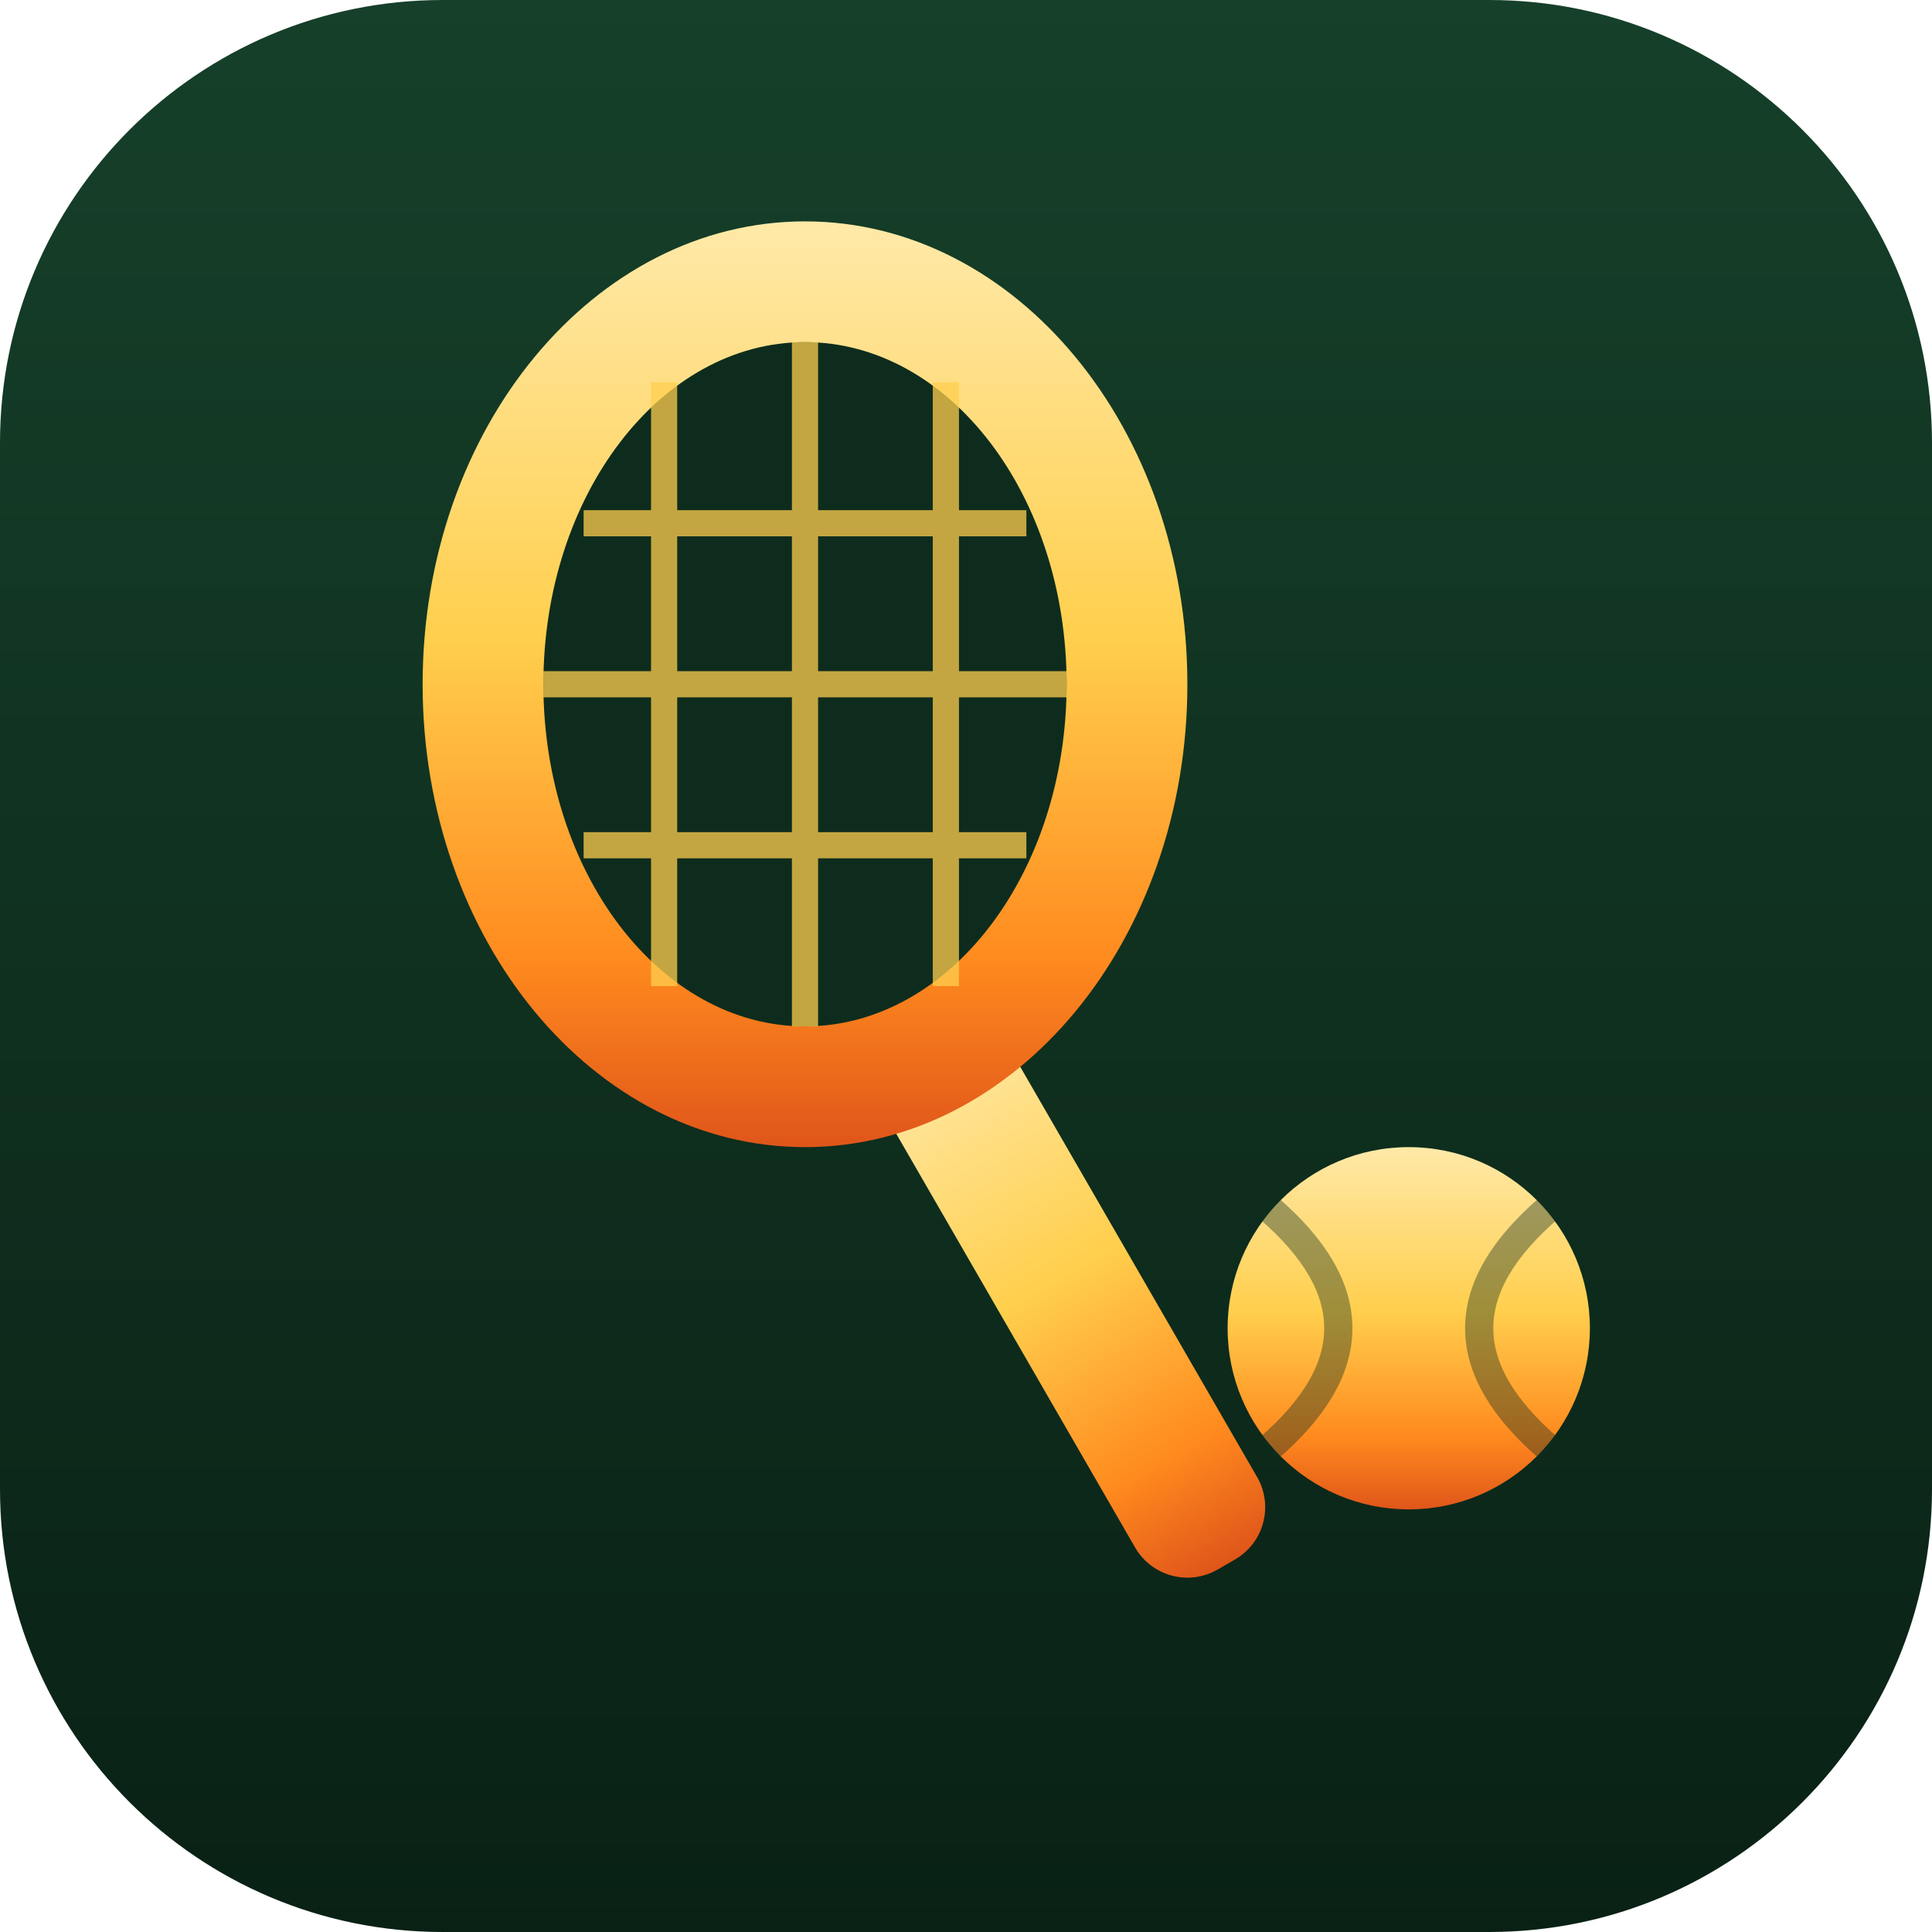
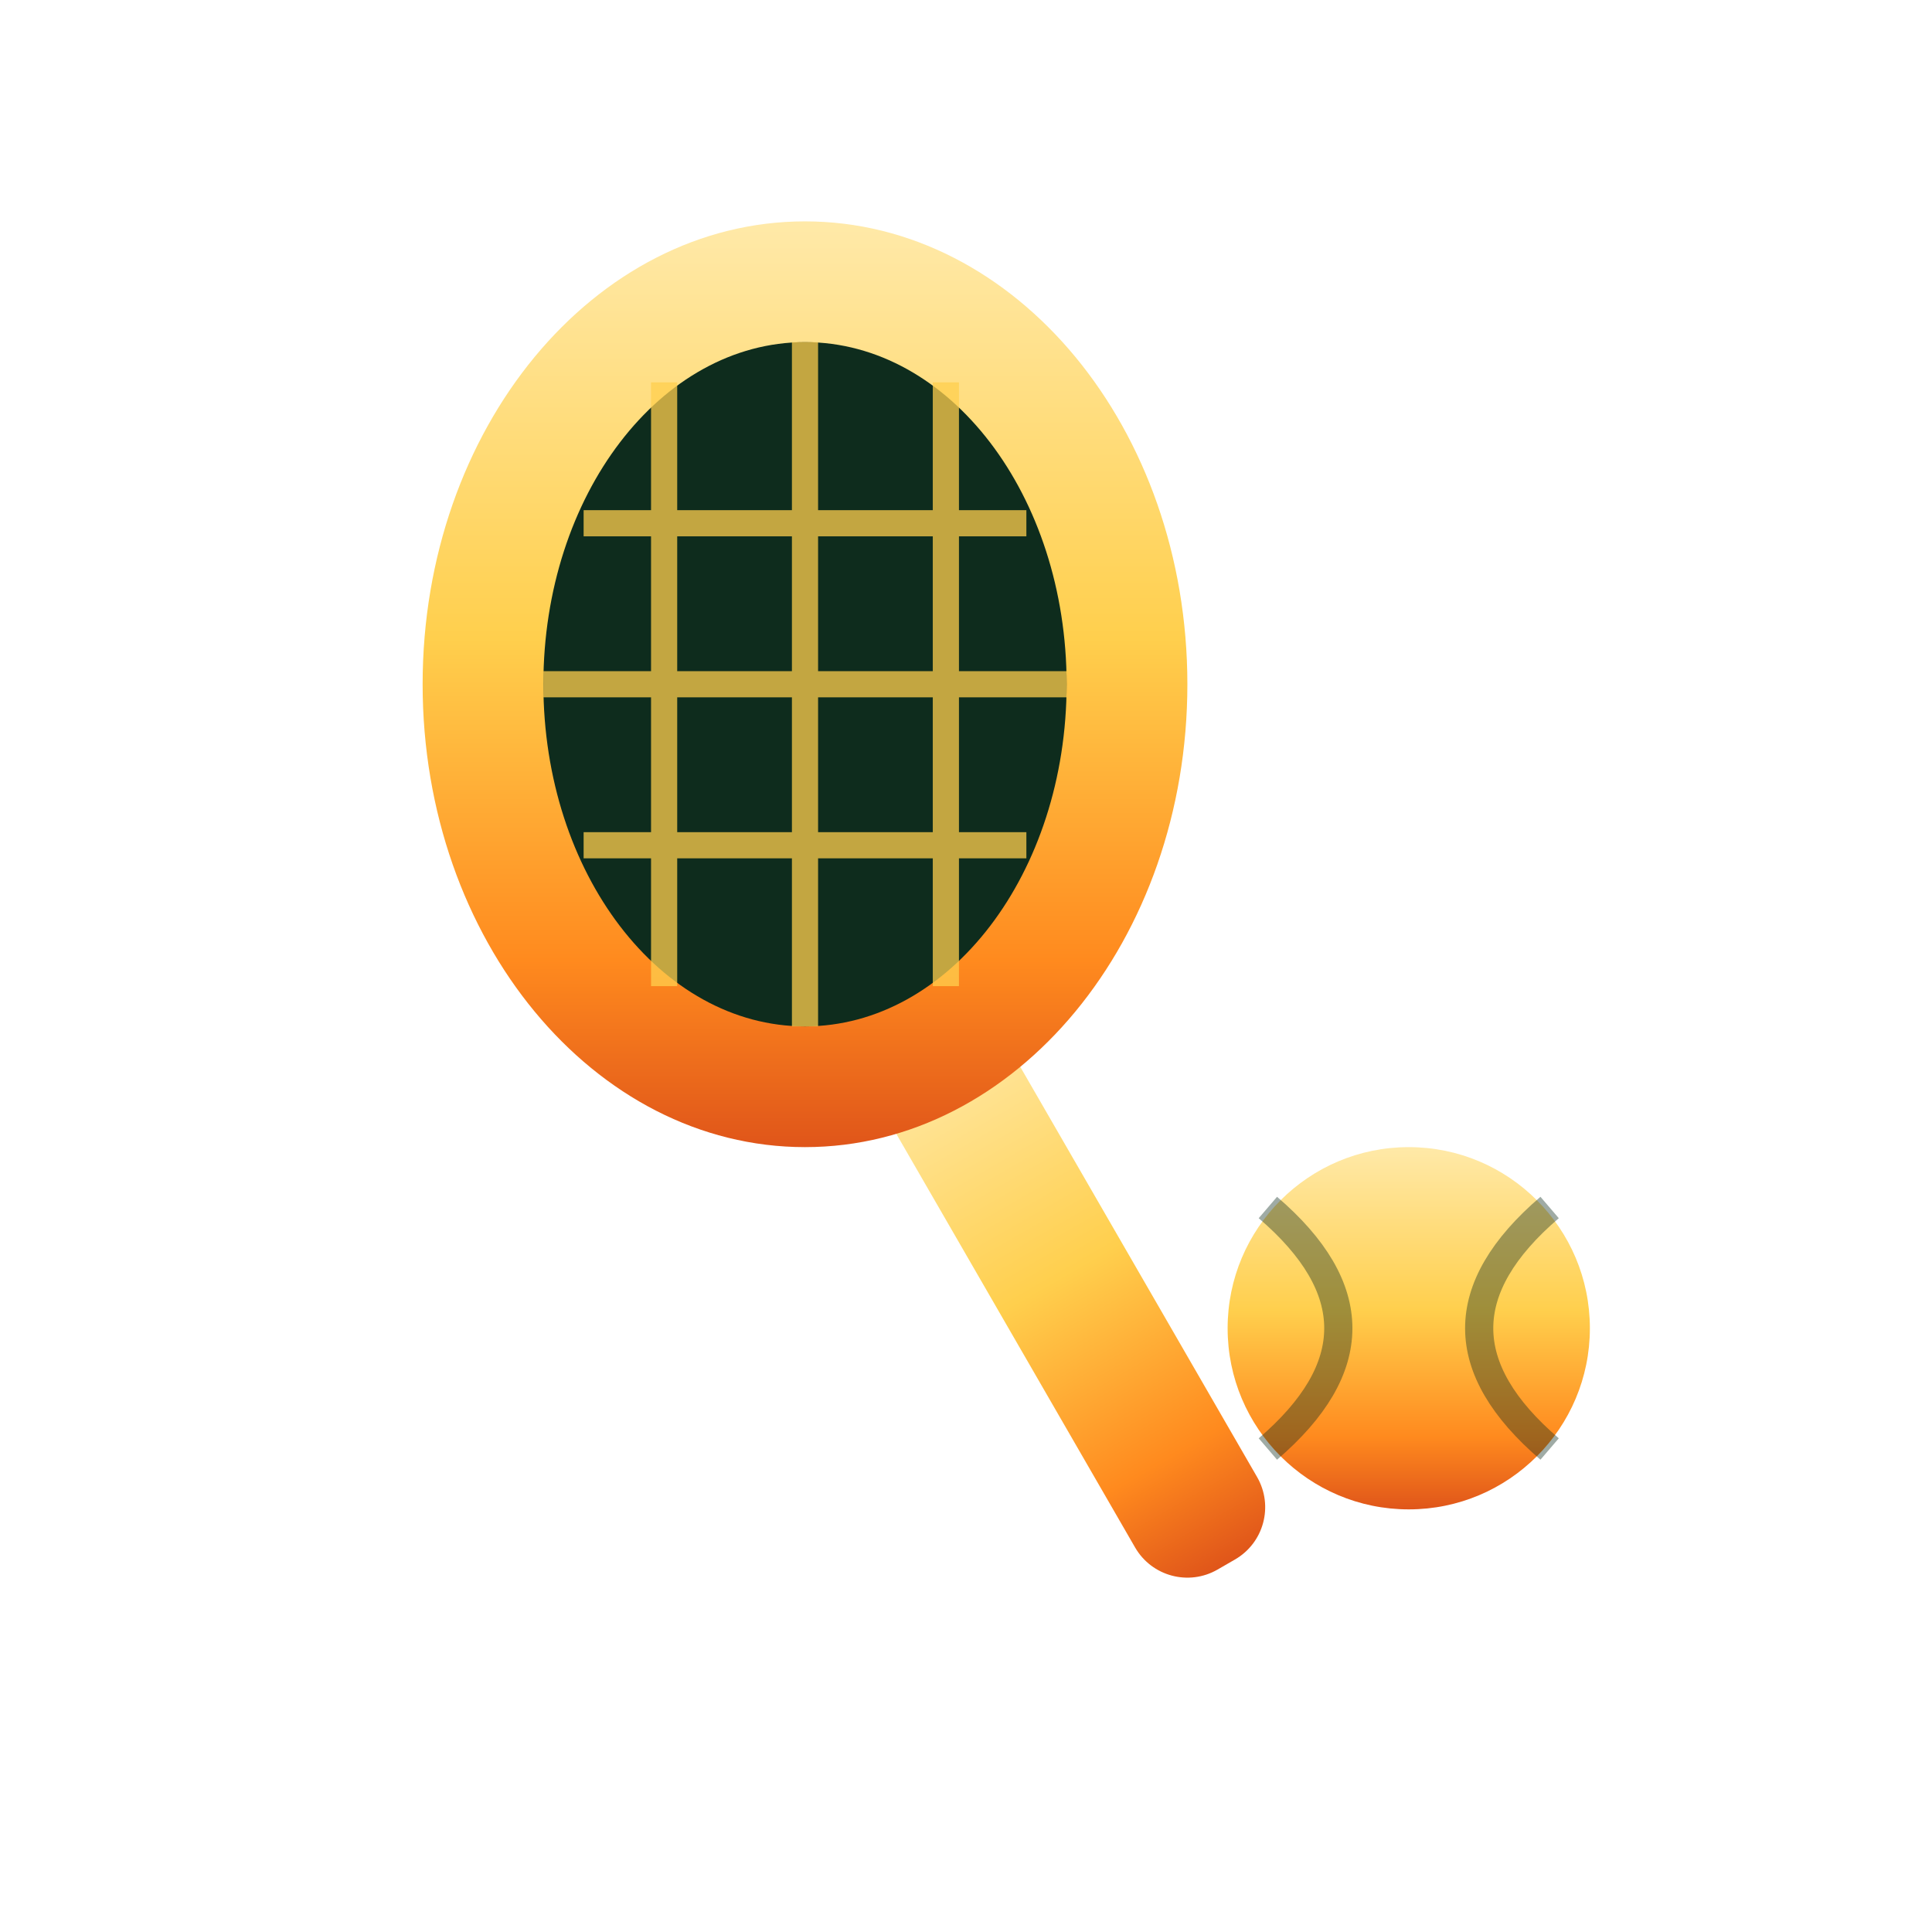
<svg xmlns="http://www.w3.org/2000/svg" viewBox="0 0 96 96" width="96" height="96">
  <defs>
-     <linearGradient id="bg" x1="0" y1="0" x2="0" y2="1">
-       <stop offset="0" stop-color="#16402a" />
-       <stop offset="1" stop-color="#092115" />
-     </linearGradient>
    <linearGradient id="g" x1="0" y1="0" x2="0" y2="1">
      <stop offset="0" stop-color="#ffe9a8" />
      <stop offset=".45" stop-color="#ffcf4d" />
      <stop offset=".8" stop-color="#ff8a1e" />
      <stop offset="1" stop-color="#e0561a" />
    </linearGradient>
  </defs>
-   <rect width="96" height="96" rx="22" fill="url(#bg)" />
  <rect x="50" y="50" width="7" height="30" rx="3" fill="url(#g)" transform="rotate(-30 53 65)" />
  <ellipse cx="40" cy="34" rx="19" ry="23" fill="url(#g)" />
  <ellipse cx="40" cy="34" rx="13" ry="17" fill="#0e2c1d" />
  <g stroke="#ffcf4d" stroke-width="1.3" opacity=".75">
    <line x1="40" y1="17" x2="40" y2="51" />
    <line x1="33" y1="19" x2="33" y2="49" />
    <line x1="47" y1="19" x2="47" y2="49" />
    <line x1="27" y1="34" x2="53" y2="34" />
    <line x1="29" y1="26" x2="51" y2="26" />
    <line x1="29" y1="42" x2="51" y2="42" />
  </g>
  <circle cx="70" cy="66" r="9" fill="url(#g)" />
  <path d="M63 60 Q70 66 63 72 M77 60 Q70 66 77 72" fill="none" stroke="#0e2c1d" stroke-width="1.4" opacity=".4" />
</svg>
